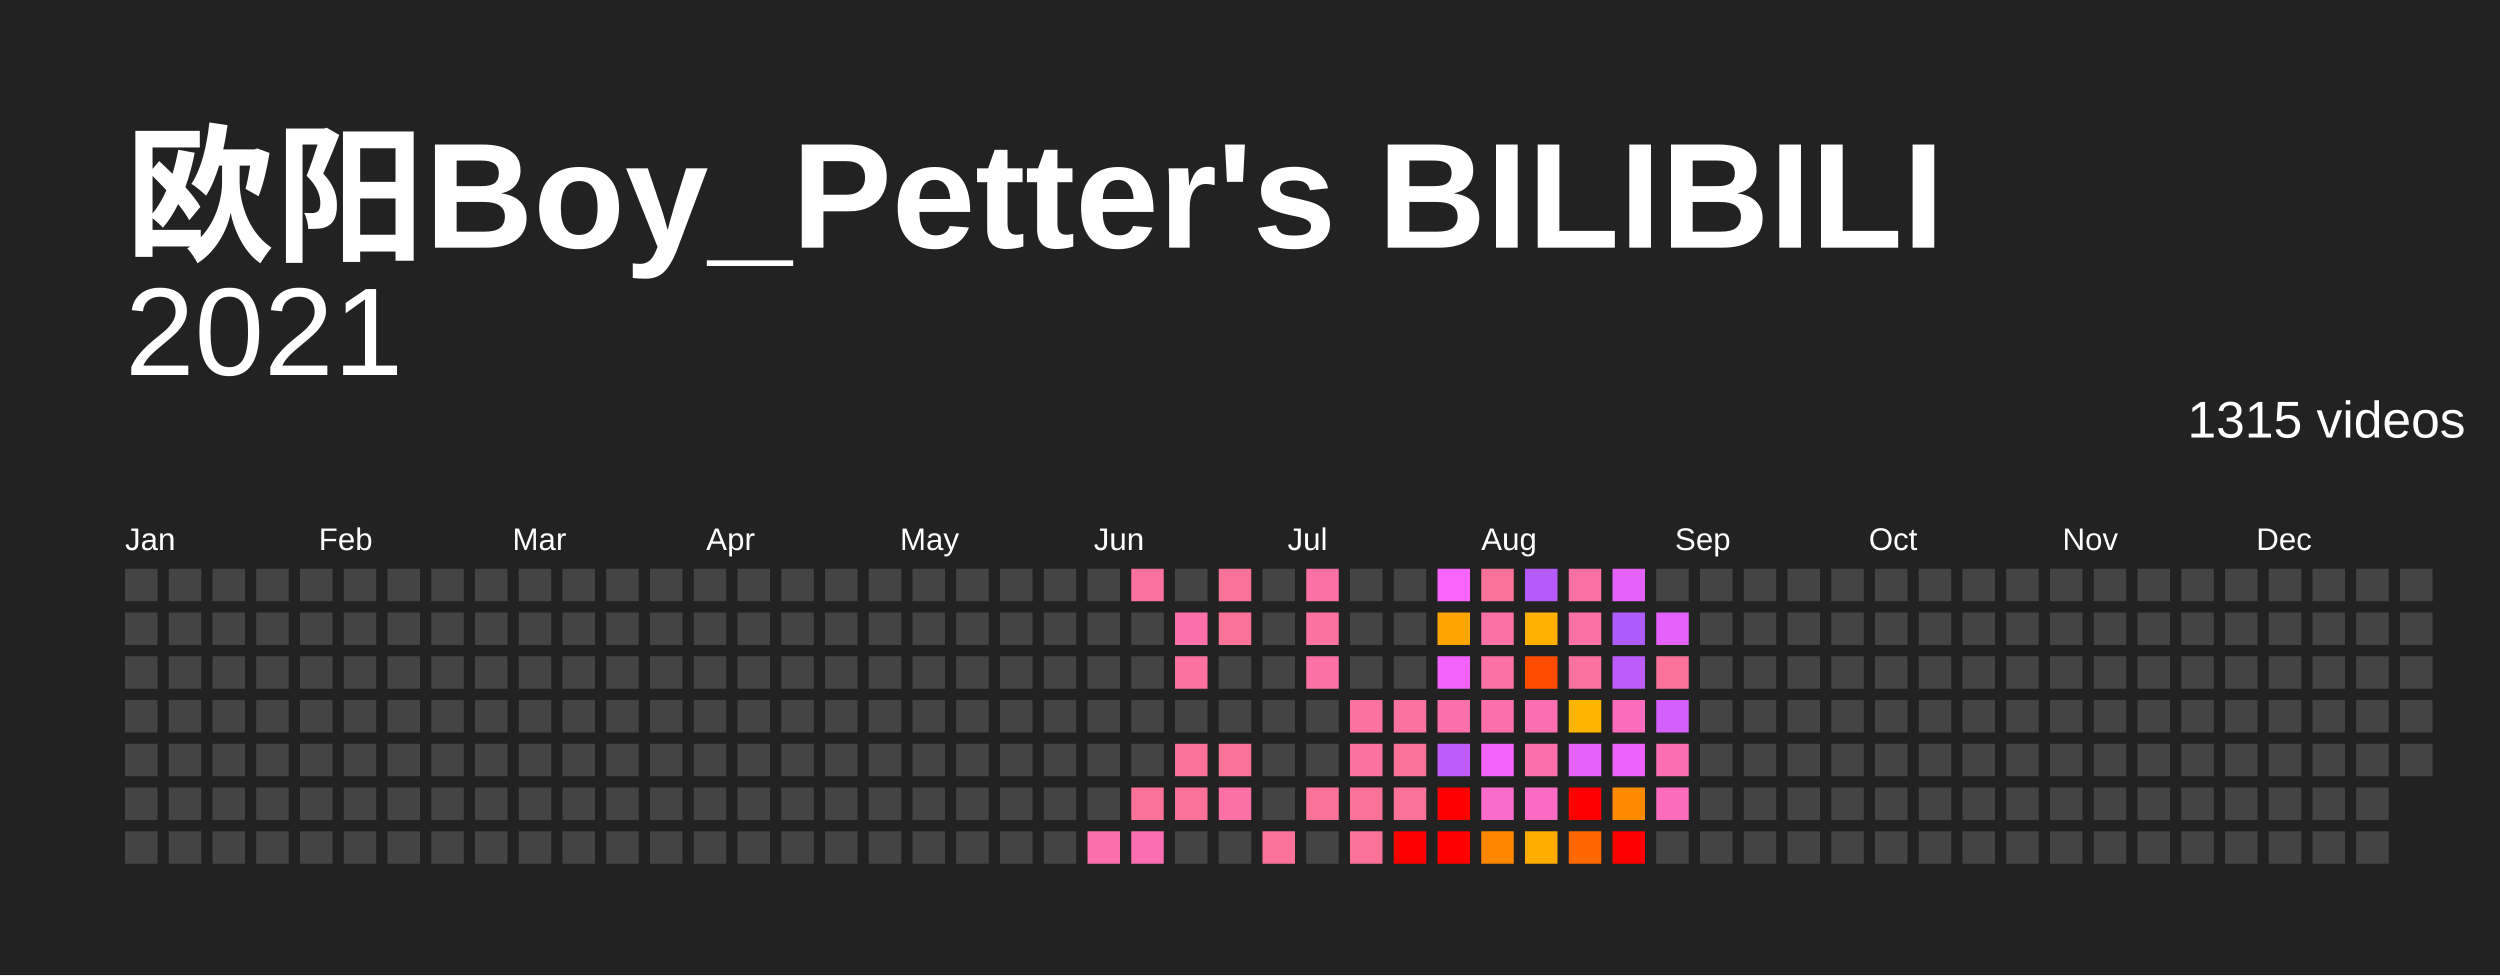
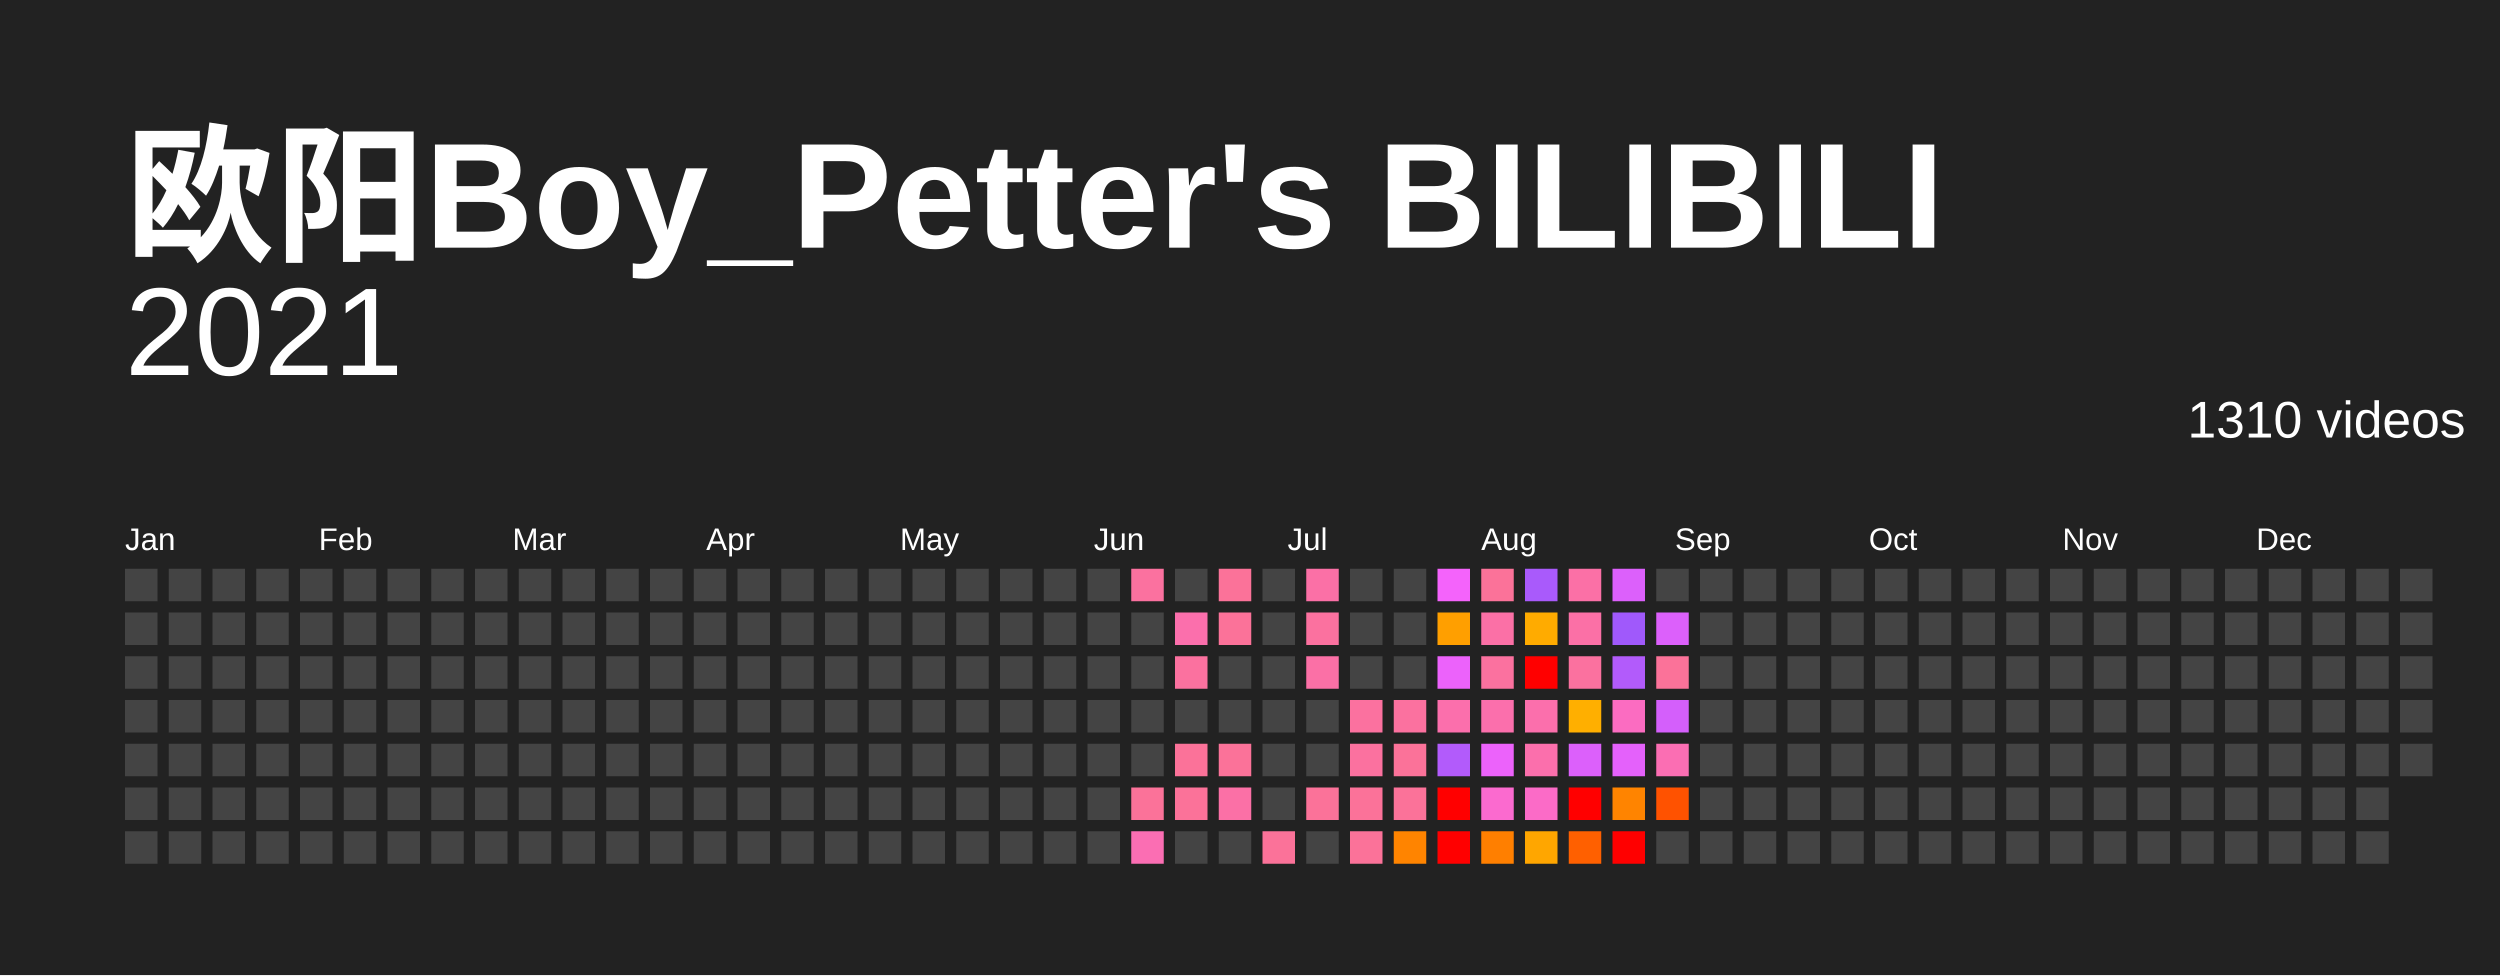
<svg xmlns="http://www.w3.org/2000/svg" baseProfile="full" height="78mm" version="1.1" viewBox="0,0,200,78" width="200mm">
  <defs />
  <rect fill="#222222" height="78" width="200" x="0" y="0" />
  <text fill="#FFFFFF" style="font-size:12px; font-family:Arial; font-weight:bold;" x="10" y="20">欧阳Boy_Petter's BILIBILI</text>
  <text alignment-baseline="hanging" fill="#FFFFFF" style="font-size:10.0px; font-family:Arial;" x="10" y="30">2021</text>
-   <text alignment-baseline="hanging" fill="#FFFFFF" style="font-size:4.125px; font-family:Arial;" x="175" y="35">1315 videos</text>
+   <text alignment-baseline="hanging" fill="#FFFFFF" style="font-size:4.125px; font-family:Arial;" x="175" y="35">1310 videos</text>
  <text fill="#FFFFFF" style="font-size:2.5px; font-family:Arial" x="10.0" y="44">Jan</text>
  <text fill="#FFFFFF" style="font-size:2.5px; font-family:Arial" x="25.5" y="44">Feb</text>
  <text fill="#FFFFFF" style="font-size:2.5px; font-family:Arial" x="41.0" y="44">Mar</text>
  <text fill="#FFFFFF" style="font-size:2.5px; font-family:Arial" x="56.5" y="44">Apr</text>
  <text fill="#FFFFFF" style="font-size:2.5px; font-family:Arial" x="72.0" y="44">May</text>
  <text fill="#FFFFFF" style="font-size:2.5px; font-family:Arial" x="87.5" y="44">Jun</text>
  <text fill="#FFFFFF" style="font-size:2.5px; font-family:Arial" x="103.0" y="44">Jul</text>
  <text fill="#FFFFFF" style="font-size:2.5px; font-family:Arial" x="118.5" y="44">Aug</text>
  <text fill="#FFFFFF" style="font-size:2.5px; font-family:Arial" x="134.0" y="44">Sep</text>
  <text fill="#FFFFFF" style="font-size:2.5px; font-family:Arial" x="149.5" y="44">Oct</text>
  <text fill="#FFFFFF" style="font-size:2.5px; font-family:Arial" x="165.0" y="44">Nov</text>
  <text fill="#FFFFFF" style="font-size:2.5px; font-family:Arial" x="180.5" y="44">Dec</text>
  <rect fill="#444444" height="2.6" width="2.6" x="10.0" y="45.5" />
  <rect fill="#444444" height="2.6" width="2.6" x="10.0" y="49.0" />
  <rect fill="#444444" height="2.6" width="2.6" x="10.0" y="52.5" />
  <rect fill="#444444" height="2.6" width="2.6" x="10.0" y="56.0" />
  <rect fill="#444444" height="2.6" width="2.6" x="10.0" y="59.5" />
  <rect fill="#444444" height="2.6" width="2.6" x="10.0" y="63.0" />
  <rect fill="#444444" height="2.6" width="2.6" x="10.0" y="66.5" />
  <rect fill="#444444" height="2.6" width="2.6" x="13.5" y="45.5" />
  <rect fill="#444444" height="2.6" width="2.6" x="13.5" y="49.0" />
  <rect fill="#444444" height="2.6" width="2.6" x="13.5" y="52.5" />
  <rect fill="#444444" height="2.6" width="2.6" x="13.5" y="56.0" />
  <rect fill="#444444" height="2.6" width="2.6" x="13.5" y="59.5" />
  <rect fill="#444444" height="2.6" width="2.6" x="13.5" y="63.0" />
  <rect fill="#444444" height="2.6" width="2.6" x="13.5" y="66.5" />
  <rect fill="#444444" height="2.6" width="2.6" x="17.0" y="45.5" />
  <rect fill="#444444" height="2.6" width="2.6" x="17.0" y="49.0" />
  <rect fill="#444444" height="2.6" width="2.6" x="17.0" y="52.5" />
  <rect fill="#444444" height="2.6" width="2.6" x="17.0" y="56.0" />
  <rect fill="#444444" height="2.6" width="2.6" x="17.0" y="59.5" />
  <rect fill="#444444" height="2.6" width="2.6" x="17.0" y="63.0" />
  <rect fill="#444444" height="2.6" width="2.6" x="17.0" y="66.5" />
  <rect fill="#444444" height="2.6" width="2.6" x="20.5" y="45.5" />
  <rect fill="#444444" height="2.6" width="2.6" x="20.5" y="49.0" />
  <rect fill="#444444" height="2.6" width="2.6" x="20.5" y="52.5" />
  <rect fill="#444444" height="2.6" width="2.6" x="20.5" y="56.0" />
  <rect fill="#444444" height="2.6" width="2.6" x="20.5" y="59.5" />
  <rect fill="#444444" height="2.6" width="2.6" x="20.5" y="63.0" />
  <rect fill="#444444" height="2.6" width="2.6" x="20.5" y="66.5" />
  <rect fill="#444444" height="2.6" width="2.6" x="24.0" y="45.5" />
  <rect fill="#444444" height="2.6" width="2.6" x="24.0" y="49.0" />
  <rect fill="#444444" height="2.6" width="2.6" x="24.0" y="52.5" />
  <rect fill="#444444" height="2.6" width="2.6" x="24.0" y="56.0" />
  <rect fill="#444444" height="2.6" width="2.6" x="24.0" y="59.5" />
  <rect fill="#444444" height="2.6" width="2.6" x="24.0" y="63.0" />
  <rect fill="#444444" height="2.6" width="2.6" x="24.0" y="66.5" />
  <rect fill="#444444" height="2.6" width="2.6" x="27.5" y="45.5" />
  <rect fill="#444444" height="2.6" width="2.6" x="27.5" y="49.0" />
  <rect fill="#444444" height="2.6" width="2.6" x="27.5" y="52.5" />
  <rect fill="#444444" height="2.6" width="2.6" x="27.5" y="56.0" />
  <rect fill="#444444" height="2.6" width="2.6" x="27.5" y="59.5" />
  <rect fill="#444444" height="2.6" width="2.6" x="27.5" y="63.0" />
  <rect fill="#444444" height="2.6" width="2.6" x="27.5" y="66.5" />
  <rect fill="#444444" height="2.6" width="2.6" x="31.0" y="45.5" />
  <rect fill="#444444" height="2.6" width="2.6" x="31.0" y="49.0" />
  <rect fill="#444444" height="2.6" width="2.6" x="31.0" y="52.5" />
  <rect fill="#444444" height="2.6" width="2.6" x="31.0" y="56.0" />
  <rect fill="#444444" height="2.6" width="2.6" x="31.0" y="59.5" />
  <rect fill="#444444" height="2.6" width="2.6" x="31.0" y="63.0" />
  <rect fill="#444444" height="2.6" width="2.6" x="31.0" y="66.5" />
  <rect fill="#444444" height="2.6" width="2.6" x="34.5" y="45.5" />
  <rect fill="#444444" height="2.6" width="2.6" x="34.5" y="49.0" />
  <rect fill="#444444" height="2.6" width="2.6" x="34.5" y="52.5" />
  <rect fill="#444444" height="2.6" width="2.6" x="34.5" y="56.0" />
  <rect fill="#444444" height="2.6" width="2.6" x="34.5" y="59.5" />
  <rect fill="#444444" height="2.6" width="2.6" x="34.5" y="63.0" />
  <rect fill="#444444" height="2.6" width="2.6" x="34.5" y="66.5" />
  <rect fill="#444444" height="2.6" width="2.6" x="38.0" y="45.5" />
  <rect fill="#444444" height="2.6" width="2.6" x="38.0" y="49.0" />
  <rect fill="#444444" height="2.6" width="2.6" x="38.0" y="52.5" />
  <rect fill="#444444" height="2.6" width="2.6" x="38.0" y="56.0" />
  <rect fill="#444444" height="2.6" width="2.6" x="38.0" y="59.5" />
  <rect fill="#444444" height="2.6" width="2.6" x="38.0" y="63.0" />
  <rect fill="#444444" height="2.6" width="2.6" x="38.0" y="66.5" />
  <rect fill="#444444" height="2.6" width="2.6" x="41.5" y="45.5" />
  <rect fill="#444444" height="2.6" width="2.6" x="41.5" y="49.0" />
  <rect fill="#444444" height="2.6" width="2.6" x="41.5" y="52.5" />
  <rect fill="#444444" height="2.6" width="2.6" x="41.5" y="56.0" />
  <rect fill="#444444" height="2.6" width="2.6" x="41.5" y="59.5" />
  <rect fill="#444444" height="2.6" width="2.6" x="41.5" y="63.0" />
  <rect fill="#444444" height="2.6" width="2.6" x="41.5" y="66.5" />
  <rect fill="#444444" height="2.6" width="2.6" x="45.0" y="45.5" />
  <rect fill="#444444" height="2.6" width="2.6" x="45.0" y="49.0" />
  <rect fill="#444444" height="2.6" width="2.6" x="45.0" y="52.5" />
  <rect fill="#444444" height="2.6" width="2.6" x="45.0" y="56.0" />
  <rect fill="#444444" height="2.6" width="2.6" x="45.0" y="59.5" />
  <rect fill="#444444" height="2.6" width="2.6" x="45.0" y="63.0" />
  <rect fill="#444444" height="2.6" width="2.6" x="45.0" y="66.5" />
  <rect fill="#444444" height="2.6" width="2.6" x="48.5" y="45.5" />
  <rect fill="#444444" height="2.6" width="2.6" x="48.5" y="49.0" />
  <rect fill="#444444" height="2.6" width="2.6" x="48.5" y="52.5" />
  <rect fill="#444444" height="2.6" width="2.6" x="48.5" y="56.0" />
  <rect fill="#444444" height="2.6" width="2.6" x="48.5" y="59.5" />
  <rect fill="#444444" height="2.6" width="2.6" x="48.5" y="63.0" />
  <rect fill="#444444" height="2.6" width="2.6" x="48.5" y="66.5" />
  <rect fill="#444444" height="2.6" width="2.6" x="52.0" y="45.5" />
  <rect fill="#444444" height="2.6" width="2.6" x="52.0" y="49.0" />
  <rect fill="#444444" height="2.6" width="2.6" x="52.0" y="52.5" />
  <rect fill="#444444" height="2.6" width="2.6" x="52.0" y="56.0" />
  <rect fill="#444444" height="2.6" width="2.6" x="52.0" y="59.5" />
  <rect fill="#444444" height="2.6" width="2.6" x="52.0" y="63.0" />
  <rect fill="#444444" height="2.6" width="2.6" x="52.0" y="66.5" />
  <rect fill="#444444" height="2.6" width="2.6" x="55.5" y="45.5" />
  <rect fill="#444444" height="2.6" width="2.6" x="55.5" y="49.0" />
  <rect fill="#444444" height="2.6" width="2.6" x="55.5" y="52.5" />
  <rect fill="#444444" height="2.6" width="2.6" x="55.5" y="56.0" />
  <rect fill="#444444" height="2.6" width="2.6" x="55.5" y="59.5" />
  <rect fill="#444444" height="2.6" width="2.6" x="55.5" y="63.0" />
  <rect fill="#444444" height="2.6" width="2.6" x="55.5" y="66.5" />
  <rect fill="#444444" height="2.6" width="2.6" x="59.0" y="45.5" />
  <rect fill="#444444" height="2.6" width="2.6" x="59.0" y="49.0" />
  <rect fill="#444444" height="2.6" width="2.6" x="59.0" y="52.5" />
  <rect fill="#444444" height="2.6" width="2.6" x="59.0" y="56.0" />
  <rect fill="#444444" height="2.6" width="2.6" x="59.0" y="59.5" />
  <rect fill="#444444" height="2.6" width="2.6" x="59.0" y="63.0" />
  <rect fill="#444444" height="2.6" width="2.6" x="59.0" y="66.5" />
  <rect fill="#444444" height="2.6" width="2.6" x="62.5" y="45.5" />
  <rect fill="#444444" height="2.6" width="2.6" x="62.5" y="49.0" />
  <rect fill="#444444" height="2.6" width="2.6" x="62.5" y="52.5" />
  <rect fill="#444444" height="2.6" width="2.6" x="62.5" y="56.0" />
  <rect fill="#444444" height="2.6" width="2.6" x="62.5" y="59.5" />
  <rect fill="#444444" height="2.6" width="2.6" x="62.5" y="63.0" />
  <rect fill="#444444" height="2.6" width="2.6" x="62.5" y="66.5" />
  <rect fill="#444444" height="2.6" width="2.6" x="66.0" y="45.5" />
  <rect fill="#444444" height="2.6" width="2.6" x="66.0" y="49.0" />
  <rect fill="#444444" height="2.6" width="2.6" x="66.0" y="52.5" />
  <rect fill="#444444" height="2.6" width="2.6" x="66.0" y="56.0" />
  <rect fill="#444444" height="2.6" width="2.6" x="66.0" y="59.5" />
  <rect fill="#444444" height="2.6" width="2.6" x="66.0" y="63.0" />
  <rect fill="#444444" height="2.6" width="2.6" x="66.0" y="66.5" />
  <rect fill="#444444" height="2.6" width="2.6" x="69.5" y="45.5" />
  <rect fill="#444444" height="2.6" width="2.6" x="69.5" y="49.0" />
  <rect fill="#444444" height="2.6" width="2.6" x="69.5" y="52.5" />
  <rect fill="#444444" height="2.6" width="2.6" x="69.5" y="56.0" />
  <rect fill="#444444" height="2.6" width="2.6" x="69.5" y="59.5" />
  <rect fill="#444444" height="2.6" width="2.6" x="69.5" y="63.0" />
  <rect fill="#444444" height="2.6" width="2.6" x="69.5" y="66.5" />
  <rect fill="#444444" height="2.6" width="2.6" x="73.0" y="45.5" />
  <rect fill="#444444" height="2.6" width="2.6" x="73.0" y="49.0" />
  <rect fill="#444444" height="2.6" width="2.6" x="73.0" y="52.5" />
  <rect fill="#444444" height="2.6" width="2.6" x="73.0" y="56.0" />
  <rect fill="#444444" height="2.6" width="2.6" x="73.0" y="59.5" />
  <rect fill="#444444" height="2.6" width="2.6" x="73.0" y="63.0" />
  <rect fill="#444444" height="2.6" width="2.6" x="73.0" y="66.5" />
  <rect fill="#444444" height="2.6" width="2.6" x="76.5" y="45.5" />
  <rect fill="#444444" height="2.6" width="2.6" x="76.5" y="49.0" />
  <rect fill="#444444" height="2.6" width="2.6" x="76.5" y="52.5" />
  <rect fill="#444444" height="2.6" width="2.6" x="76.5" y="56.0" />
  <rect fill="#444444" height="2.6" width="2.6" x="76.5" y="59.5" />
  <rect fill="#444444" height="2.6" width="2.6" x="76.5" y="63.0" />
  <rect fill="#444444" height="2.6" width="2.6" x="76.5" y="66.5" />
  <rect fill="#444444" height="2.6" width="2.6" x="80.0" y="45.5" />
  <rect fill="#444444" height="2.6" width="2.6" x="80.0" y="49.0" />
  <rect fill="#444444" height="2.6" width="2.6" x="80.0" y="52.5" />
  <rect fill="#444444" height="2.6" width="2.6" x="80.0" y="56.0" />
  <rect fill="#444444" height="2.6" width="2.6" x="80.0" y="59.5" />
  <rect fill="#444444" height="2.6" width="2.6" x="80.0" y="63.0" />
  <rect fill="#444444" height="2.6" width="2.6" x="80.0" y="66.5" />
  <rect fill="#444444" height="2.6" width="2.6" x="83.5" y="45.5" />
  <rect fill="#444444" height="2.6" width="2.6" x="83.5" y="49.0" />
  <rect fill="#444444" height="2.6" width="2.6" x="83.5" y="52.5" />
  <rect fill="#444444" height="2.6" width="2.6" x="83.5" y="56.0" />
  <rect fill="#444444" height="2.6" width="2.6" x="83.5" y="59.5" />
  <rect fill="#444444" height="2.6" width="2.6" x="83.5" y="63.0" />
  <rect fill="#444444" height="2.6" width="2.6" x="83.5" y="66.5" />
  <rect fill="#444444" height="2.6" width="2.6" x="87.0" y="45.5" />
  <rect fill="#444444" height="2.6" width="2.6" x="87.0" y="49.0" />
  <rect fill="#444444" height="2.6" width="2.6" x="87.0" y="52.5" />
  <rect fill="#444444" height="2.6" width="2.6" x="87.0" y="56.0" />
  <rect fill="#444444" height="2.6" width="2.6" x="87.0" y="59.5" />
  <rect fill="#444444" height="2.6" width="2.6" x="87.0" y="63.0" />
-   <rect fill="#fb6fab" height="2.6" width="2.6" x="87.0" y="66.5" />
+   <rect fill="#444444" height="2.6" width="2.6" x="87.0" y="66.5" />
  <rect fill="#fb719f" height="2.6" width="2.6" x="90.5" y="45.5" />
  <rect fill="#444444" height="2.6" width="2.6" x="90.5" y="49.0" />
  <rect fill="#444444" height="2.6" width="2.6" x="90.5" y="52.5" />
  <rect fill="#444444" height="2.6" width="2.6" x="90.5" y="56.0" />
  <rect fill="#444444" height="2.6" width="2.6" x="90.5" y="59.5" />
  <rect fill="#fb7299" height="2.6" width="2.6" x="90.5" y="63.0" />
-   <rect fill="#fb6eb1" height="2.6" width="2.6" x="90.5" y="66.5" />
+   <rect fill="#fb6eb3" height="2.6" width="2.6" x="90.5" y="66.5" />
  <rect fill="#444444" height="2.6" width="2.6" x="94.0" y="45.5" />
-   <rect fill="#fb6fab" height="2.6" width="2.6" x="94.0" y="49.0" />
+   <rect fill="#fb6fac" height="2.6" width="2.6" x="94.0" y="49.0" />
  <rect fill="#fb719f" height="2.6" width="2.6" x="94.0" y="52.5" />
  <rect fill="#444444" height="2.6" width="2.6" x="94.0" y="56.0" />
  <rect fill="#fb7299" height="2.6" width="2.6" x="94.0" y="59.5" />
  <rect fill="#fb7299" height="2.6" width="2.6" x="94.0" y="63.0" />
  <rect fill="#444444" height="2.6" width="2.6" x="94.0" y="66.5" />
  <rect fill="#fb7299" height="2.6" width="2.6" x="97.5" y="45.5" />
  <rect fill="#fb7299" height="2.6" width="2.6" x="97.5" y="49.0" />
  <rect fill="#444444" height="2.6" width="2.6" x="97.5" y="52.5" />
  <rect fill="#444444" height="2.6" width="2.6" x="97.5" y="56.0" />
  <rect fill="#fb7299" height="2.6" width="2.6" x="97.5" y="59.5" />
-   <rect fill="#fb70a5" height="2.6" width="2.6" x="97.5" y="63.0" />
+   <rect fill="#fb70a6" height="2.6" width="2.6" x="97.5" y="63.0" />
  <rect fill="#444444" height="2.6" width="2.6" x="97.5" y="66.5" />
  <rect fill="#444444" height="2.6" width="2.6" x="101.0" y="45.5" />
  <rect fill="#444444" height="2.6" width="2.6" x="101.0" y="49.0" />
  <rect fill="#444444" height="2.6" width="2.6" x="101.0" y="52.5" />
  <rect fill="#444444" height="2.6" width="2.6" x="101.0" y="56.0" />
  <rect fill="#444444" height="2.6" width="2.6" x="101.0" y="59.5" />
  <rect fill="#444444" height="2.6" width="2.6" x="101.0" y="63.0" />
  <rect fill="#fb7299" height="2.6" width="2.6" x="101.0" y="66.5" />
-   <rect fill="#fb70a5" height="2.6" width="2.6" x="104.5" y="45.5" />
+   <rect fill="#fb70a6" height="2.6" width="2.6" x="104.5" y="45.5" />
  <rect fill="#fb719f" height="2.6" width="2.6" x="104.5" y="49.0" />
-   <rect fill="#fb70a5" height="2.6" width="2.6" x="104.5" y="52.5" />
+   <rect fill="#fb70a6" height="2.6" width="2.6" x="104.5" y="52.5" />
  <rect fill="#444444" height="2.6" width="2.6" x="104.5" y="56.0" />
  <rect fill="#444444" height="2.6" width="2.6" x="104.5" y="59.5" />
  <rect fill="#fb7299" height="2.6" width="2.6" x="104.5" y="63.0" />
  <rect fill="#444444" height="2.6" width="2.6" x="104.5" y="66.5" />
  <rect fill="#444444" height="2.6" width="2.6" x="108.0" y="45.5" />
  <rect fill="#444444" height="2.6" width="2.6" x="108.0" y="49.0" />
  <rect fill="#444444" height="2.6" width="2.6" x="108.0" y="52.5" />
  <rect fill="#fb719f" height="2.6" width="2.6" x="108.0" y="56.0" />
  <rect fill="#fb719f" height="2.6" width="2.6" x="108.0" y="59.5" />
  <rect fill="#fb7299" height="2.6" width="2.6" x="108.0" y="63.0" />
  <rect fill="#fb7299" height="2.6" width="2.6" x="108.0" y="66.5" />
  <rect fill="#444444" height="2.6" width="2.6" x="111.5" y="45.5" />
  <rect fill="#444444" height="2.6" width="2.6" x="111.5" y="49.0" />
  <rect fill="#444444" height="2.6" width="2.6" x="111.5" y="52.5" />
  <rect fill="#fb719f" height="2.6" width="2.6" x="111.5" y="56.0" />
  <rect fill="#fb7299" height="2.6" width="2.6" x="111.5" y="59.5" />
  <rect fill="#fb7299" height="2.6" width="2.6" x="111.5" y="63.0" />
-   <rect fill="red" height="2.6" width="2.6" x="111.5" y="66.5" />
-   <rect fill="#fa64fb" height="2.6" width="2.6" x="115.0" y="45.5" />
-   <rect fill="#ffa500" height="2.6" width="2.6" x="115.0" y="49.0" />
-   <rect fill="#f363fb" height="2.6" width="2.6" x="115.0" y="52.5" />
-   <rect fill="#fb6fab" height="2.6" width="2.6" x="115.0" y="56.0" />
-   <rect fill="#bd5cfb" height="2.6" width="2.6" x="115.0" y="59.5" />
+   <rect fill="#ff8400" height="2.6" width="2.6" x="111.5" y="66.5" />
+   <rect fill="#f463fb" height="2.6" width="2.6" x="115.0" y="45.5" />
+   <rect fill="#ff9f00" height="2.6" width="2.6" x="115.0" y="49.0" />
+   <rect fill="#ec62fb" height="2.6" width="2.6" x="115.0" y="52.5" />
+   <rect fill="#fb6fac" height="2.6" width="2.6" x="115.0" y="56.0" />
+   <rect fill="#b25bfb" height="2.6" width="2.6" x="115.0" y="59.5" />
  <rect fill="red" height="2.6" width="2.6" x="115.0" y="63.0" />
  <rect fill="red" height="2.6" width="2.6" x="115.0" y="66.5" />
  <rect fill="#fb7299" height="2.6" width="2.6" x="118.5" y="45.5" />
-   <rect fill="#fb70a5" height="2.6" width="2.6" x="118.5" y="49.0" />
-   <rect fill="#fb70a5" height="2.6" width="2.6" x="118.5" y="52.5" />
-   <rect fill="#fb6fab" height="2.6" width="2.6" x="118.5" y="56.0" />
-   <rect fill="#f363fb" height="2.6" width="2.6" x="118.5" y="59.5" />
-   <rect fill="#fb6bcb" height="2.6" width="2.6" x="118.5" y="63.0" />
-   <rect fill="#ff8700" height="2.6" width="2.6" x="118.5" y="66.5" />
-   <rect fill="#b55bfb" height="2.6" width="2.6" x="122.0" y="45.5" />
-   <rect fill="#ffb000" height="2.6" width="2.6" x="122.0" y="49.0" />
-   <rect fill="#ff4b00" height="2.6" width="2.6" x="122.0" y="52.5" />
-   <rect fill="#fb6eb1" height="2.6" width="2.6" x="122.0" y="56.0" />
-   <rect fill="#fb6fab" height="2.6" width="2.6" x="122.0" y="59.5" />
-   <rect fill="#fb6bc5" height="2.6" width="2.6" x="122.0" y="63.0" />
-   <rect fill="#ffab00" height="2.6" width="2.6" x="122.0" y="66.5" />
-   <rect fill="#fb70a5" height="2.6" width="2.6" x="125.5" y="45.5" />
-   <rect fill="#fb70a5" height="2.6" width="2.6" x="125.5" y="49.0" />
+   <rect fill="#fb70a6" height="2.6" width="2.6" x="118.5" y="49.0" />
+   <rect fill="#fb719f" height="2.6" width="2.6" x="118.5" y="52.5" />
+   <rect fill="#fb6fac" height="2.6" width="2.6" x="118.5" y="56.0" />
+   <rect fill="#ec62fb" height="2.6" width="2.6" x="118.5" y="59.5" />
+   <rect fill="#fb6acf" height="2.6" width="2.6" x="118.5" y="63.0" />
+   <rect fill="#ff7f00" height="2.6" width="2.6" x="118.5" y="66.5" />
+   <rect fill="#a95afb" height="2.6" width="2.6" x="122.0" y="45.5" />
+   <rect fill="#ffab00" height="2.6" width="2.6" x="122.0" y="49.0" />
+   <rect fill="red" height="2.6" width="2.6" x="122.0" y="52.5" />
+   <rect fill="#fb6fac" height="2.6" width="2.6" x="122.0" y="56.0" />
+   <rect fill="#fb6fac" height="2.6" width="2.6" x="122.0" y="59.5" />
+   <rect fill="#fb6bc7" height="2.6" width="2.6" x="122.0" y="63.0" />
+   <rect fill="#ffa600" height="2.6" width="2.6" x="122.0" y="66.5" />
+   <rect fill="#fb70a6" height="2.6" width="2.6" x="125.5" y="45.5" />
+   <rect fill="#fb70a6" height="2.6" width="2.6" x="125.5" y="49.0" />
  <rect fill="#fb719f" height="2.6" width="2.6" x="125.5" y="52.5" />
-   <rect fill="#ffb400" height="2.6" width="2.6" x="125.5" y="56.0" />
-   <rect fill="#e461fb" height="2.6" width="2.6" x="125.5" y="59.5" />
+   <rect fill="#ffaf00" height="2.6" width="2.6" x="125.5" y="56.0" />
+   <rect fill="#dc60fb" height="2.6" width="2.6" x="125.5" y="59.5" />
  <rect fill="red" height="2.6" width="2.6" x="125.5" y="63.0" />
-   <rect fill="#ff6700" height="2.6" width="2.6" x="125.5" y="66.5" />
-   <rect fill="#e461fb" height="2.6" width="2.6" x="129.0" y="45.5" />
-   <rect fill="#ad5bfb" height="2.6" width="2.6" x="129.0" y="49.0" />
-   <rect fill="#bd5cfb" height="2.6" width="2.6" x="129.0" y="52.5" />
-   <rect fill="#fb6cbe" height="2.6" width="2.6" x="129.0" y="56.0" />
-   <rect fill="#ec62fb" height="2.6" width="2.6" x="129.0" y="59.5" />
-   <rect fill="#ff8900" height="2.6" width="2.6" x="129.0" y="63.0" />
+   <rect fill="#ff6000" height="2.6" width="2.6" x="125.5" y="66.5" />
+   <rect fill="#dc60fb" height="2.6" width="2.6" x="129.0" y="45.5" />
+   <rect fill="#a059fb" height="2.6" width="2.6" x="129.0" y="49.0" />
+   <rect fill="#b25bfb" height="2.6" width="2.6" x="129.0" y="52.5" />
+   <rect fill="#fb6cc1" height="2.6" width="2.6" x="129.0" y="56.0" />
+   <rect fill="#e461fb" height="2.6" width="2.6" x="129.0" y="59.5" />
+   <rect fill="#ff8400" height="2.6" width="2.6" x="129.0" y="63.0" />
  <rect fill="red" height="2.6" width="2.6" x="129.0" y="66.5" />
  <rect fill="#444444" height="2.6" width="2.6" x="132.5" y="45.5" />
-   <rect fill="#e461fb" height="2.6" width="2.6" x="132.5" y="49.0" />
+   <rect fill="#dc60fb" height="2.6" width="2.6" x="132.5" y="49.0" />
  <rect fill="#fb7299" height="2.6" width="2.6" x="132.5" y="52.5" />
-   <rect fill="#d55ffb" height="2.6" width="2.6" x="132.5" y="56.0" />
-   <rect fill="#fb6eb1" height="2.6" width="2.6" x="132.5" y="59.5" />
-   <rect fill="#fb6cbe" height="2.6" width="2.6" x="132.5" y="63.0" />
+   <rect fill="#d45ffb" height="2.6" width="2.6" x="132.5" y="56.0" />
+   <rect fill="#fb6eb3" height="2.6" width="2.6" x="132.5" y="59.5" />
+   <rect fill="#ff5200" height="2.6" width="2.6" x="132.5" y="63.0" />
  <rect fill="#444444" height="2.6" width="2.6" x="132.5" y="66.5" />
  <rect fill="#444444" height="2.6" width="2.6" x="136.0" y="45.5" />
  <rect fill="#444444" height="2.6" width="2.6" x="136.0" y="49.0" />
  <rect fill="#444444" height="2.6" width="2.6" x="136.0" y="52.5" />
  <rect fill="#444444" height="2.6" width="2.6" x="136.0" y="56.0" />
  <rect fill="#444444" height="2.6" width="2.6" x="136.0" y="59.5" />
  <rect fill="#444444" height="2.6" width="2.6" x="136.0" y="63.0" />
  <rect fill="#444444" height="2.6" width="2.6" x="136.0" y="66.5" />
  <rect fill="#444444" height="2.6" width="2.6" x="139.5" y="45.5" />
  <rect fill="#444444" height="2.6" width="2.6" x="139.5" y="49.0" />
  <rect fill="#444444" height="2.6" width="2.6" x="139.5" y="52.5" />
  <rect fill="#444444" height="2.6" width="2.6" x="139.5" y="56.0" />
  <rect fill="#444444" height="2.6" width="2.6" x="139.5" y="59.5" />
  <rect fill="#444444" height="2.6" width="2.6" x="139.5" y="63.0" />
  <rect fill="#444444" height="2.6" width="2.6" x="139.5" y="66.5" />
  <rect fill="#444444" height="2.6" width="2.6" x="143.0" y="45.5" />
  <rect fill="#444444" height="2.6" width="2.6" x="143.0" y="49.0" />
  <rect fill="#444444" height="2.6" width="2.6" x="143.0" y="52.5" />
  <rect fill="#444444" height="2.6" width="2.6" x="143.0" y="56.0" />
  <rect fill="#444444" height="2.6" width="2.6" x="143.0" y="59.5" />
  <rect fill="#444444" height="2.6" width="2.6" x="143.0" y="63.0" />
  <rect fill="#444444" height="2.6" width="2.6" x="143.0" y="66.5" />
  <rect fill="#444444" height="2.6" width="2.6" x="146.5" y="45.5" />
  <rect fill="#444444" height="2.6" width="2.6" x="146.5" y="49.0" />
  <rect fill="#444444" height="2.6" width="2.6" x="146.5" y="52.5" />
  <rect fill="#444444" height="2.6" width="2.6" x="146.5" y="56.0" />
  <rect fill="#444444" height="2.6" width="2.6" x="146.5" y="59.5" />
  <rect fill="#444444" height="2.6" width="2.6" x="146.5" y="63.0" />
  <rect fill="#444444" height="2.6" width="2.6" x="146.5" y="66.5" />
  <rect fill="#444444" height="2.6" width="2.6" x="150.0" y="45.5" />
  <rect fill="#444444" height="2.6" width="2.6" x="150.0" y="49.0" />
  <rect fill="#444444" height="2.6" width="2.6" x="150.0" y="52.5" />
  <rect fill="#444444" height="2.6" width="2.6" x="150.0" y="56.0" />
  <rect fill="#444444" height="2.6" width="2.6" x="150.0" y="59.5" />
  <rect fill="#444444" height="2.6" width="2.6" x="150.0" y="63.0" />
  <rect fill="#444444" height="2.6" width="2.6" x="150.0" y="66.5" />
  <rect fill="#444444" height="2.6" width="2.6" x="153.5" y="45.5" />
  <rect fill="#444444" height="2.6" width="2.6" x="153.5" y="49.0" />
  <rect fill="#444444" height="2.6" width="2.6" x="153.5" y="52.5" />
  <rect fill="#444444" height="2.6" width="2.6" x="153.5" y="56.0" />
  <rect fill="#444444" height="2.6" width="2.6" x="153.5" y="59.5" />
  <rect fill="#444444" height="2.6" width="2.6" x="153.5" y="63.0" />
  <rect fill="#444444" height="2.6" width="2.6" x="153.5" y="66.5" />
  <rect fill="#444444" height="2.6" width="2.6" x="157.0" y="45.5" />
  <rect fill="#444444" height="2.6" width="2.6" x="157.0" y="49.0" />
  <rect fill="#444444" height="2.6" width="2.6" x="157.0" y="52.5" />
  <rect fill="#444444" height="2.6" width="2.6" x="157.0" y="56.0" />
  <rect fill="#444444" height="2.6" width="2.6" x="157.0" y="59.5" />
  <rect fill="#444444" height="2.6" width="2.6" x="157.0" y="63.0" />
  <rect fill="#444444" height="2.6" width="2.6" x="157.0" y="66.5" />
  <rect fill="#444444" height="2.6" width="2.6" x="160.5" y="45.5" />
  <rect fill="#444444" height="2.6" width="2.6" x="160.5" y="49.0" />
  <rect fill="#444444" height="2.6" width="2.6" x="160.5" y="52.5" />
  <rect fill="#444444" height="2.6" width="2.6" x="160.5" y="56.0" />
  <rect fill="#444444" height="2.6" width="2.6" x="160.5" y="59.5" />
  <rect fill="#444444" height="2.6" width="2.6" x="160.5" y="63.0" />
  <rect fill="#444444" height="2.6" width="2.6" x="160.5" y="66.5" />
  <rect fill="#444444" height="2.6" width="2.6" x="164.0" y="45.5" />
  <rect fill="#444444" height="2.6" width="2.6" x="164.0" y="49.0" />
  <rect fill="#444444" height="2.6" width="2.6" x="164.0" y="52.5" />
  <rect fill="#444444" height="2.6" width="2.6" x="164.0" y="56.0" />
  <rect fill="#444444" height="2.6" width="2.6" x="164.0" y="59.5" />
  <rect fill="#444444" height="2.6" width="2.6" x="164.0" y="63.0" />
  <rect fill="#444444" height="2.6" width="2.6" x="164.0" y="66.5" />
  <rect fill="#444444" height="2.6" width="2.6" x="167.5" y="45.5" />
  <rect fill="#444444" height="2.6" width="2.6" x="167.5" y="49.0" />
  <rect fill="#444444" height="2.6" width="2.6" x="167.5" y="52.5" />
  <rect fill="#444444" height="2.6" width="2.6" x="167.5" y="56.0" />
  <rect fill="#444444" height="2.6" width="2.6" x="167.5" y="59.5" />
  <rect fill="#444444" height="2.6" width="2.6" x="167.5" y="63.0" />
  <rect fill="#444444" height="2.6" width="2.6" x="167.5" y="66.5" />
  <rect fill="#444444" height="2.6" width="2.6" x="171.0" y="45.5" />
  <rect fill="#444444" height="2.6" width="2.6" x="171.0" y="49.0" />
  <rect fill="#444444" height="2.6" width="2.6" x="171.0" y="52.5" />
  <rect fill="#444444" height="2.6" width="2.6" x="171.0" y="56.0" />
  <rect fill="#444444" height="2.6" width="2.6" x="171.0" y="59.5" />
  <rect fill="#444444" height="2.6" width="2.6" x="171.0" y="63.0" />
  <rect fill="#444444" height="2.6" width="2.6" x="171.0" y="66.5" />
  <rect fill="#444444" height="2.6" width="2.6" x="174.5" y="45.5" />
  <rect fill="#444444" height="2.6" width="2.6" x="174.5" y="49.0" />
  <rect fill="#444444" height="2.6" width="2.6" x="174.5" y="52.5" />
  <rect fill="#444444" height="2.6" width="2.6" x="174.5" y="56.0" />
  <rect fill="#444444" height="2.6" width="2.6" x="174.5" y="59.5" />
  <rect fill="#444444" height="2.6" width="2.6" x="174.5" y="63.0" />
  <rect fill="#444444" height="2.6" width="2.6" x="174.5" y="66.5" />
  <rect fill="#444444" height="2.6" width="2.6" x="178.0" y="45.5" />
  <rect fill="#444444" height="2.6" width="2.6" x="178.0" y="49.0" />
  <rect fill="#444444" height="2.6" width="2.6" x="178.0" y="52.5" />
  <rect fill="#444444" height="2.6" width="2.6" x="178.0" y="56.0" />
  <rect fill="#444444" height="2.6" width="2.6" x="178.0" y="59.5" />
  <rect fill="#444444" height="2.6" width="2.6" x="178.0" y="63.0" />
  <rect fill="#444444" height="2.6" width="2.6" x="178.0" y="66.5" />
  <rect fill="#444444" height="2.6" width="2.6" x="181.5" y="45.5" />
  <rect fill="#444444" height="2.6" width="2.6" x="181.5" y="49.0" />
  <rect fill="#444444" height="2.6" width="2.6" x="181.5" y="52.5" />
  <rect fill="#444444" height="2.6" width="2.6" x="181.5" y="56.0" />
  <rect fill="#444444" height="2.6" width="2.6" x="181.5" y="59.5" />
  <rect fill="#444444" height="2.6" width="2.6" x="181.5" y="63.0" />
  <rect fill="#444444" height="2.6" width="2.6" x="181.5" y="66.5" />
  <rect fill="#444444" height="2.6" width="2.6" x="185.0" y="45.5" />
  <rect fill="#444444" height="2.6" width="2.6" x="185.0" y="49.0" />
  <rect fill="#444444" height="2.6" width="2.6" x="185.0" y="52.5" />
  <rect fill="#444444" height="2.6" width="2.6" x="185.0" y="56.0" />
  <rect fill="#444444" height="2.6" width="2.6" x="185.0" y="59.5" />
  <rect fill="#444444" height="2.6" width="2.6" x="185.0" y="63.0" />
  <rect fill="#444444" height="2.6" width="2.6" x="185.0" y="66.5" />
  <rect fill="#444444" height="2.6" width="2.6" x="188.5" y="45.5" />
  <rect fill="#444444" height="2.6" width="2.6" x="188.5" y="49.0" />
  <rect fill="#444444" height="2.6" width="2.6" x="188.5" y="52.5" />
  <rect fill="#444444" height="2.6" width="2.6" x="188.5" y="56.0" />
  <rect fill="#444444" height="2.6" width="2.6" x="188.5" y="59.5" />
  <rect fill="#444444" height="2.6" width="2.6" x="188.5" y="63.0" />
  <rect fill="#444444" height="2.6" width="2.6" x="188.5" y="66.5" />
  <rect fill="#444444" height="2.6" width="2.6" x="192.0" y="45.5" />
  <rect fill="#444444" height="2.6" width="2.6" x="192.0" y="49.0" />
  <rect fill="#444444" height="2.6" width="2.6" x="192.0" y="52.5" />
  <rect fill="#444444" height="2.6" width="2.6" x="192.0" y="56.0" />
  <rect fill="#444444" height="2.6" width="2.6" x="192.0" y="59.5" />
</svg>
